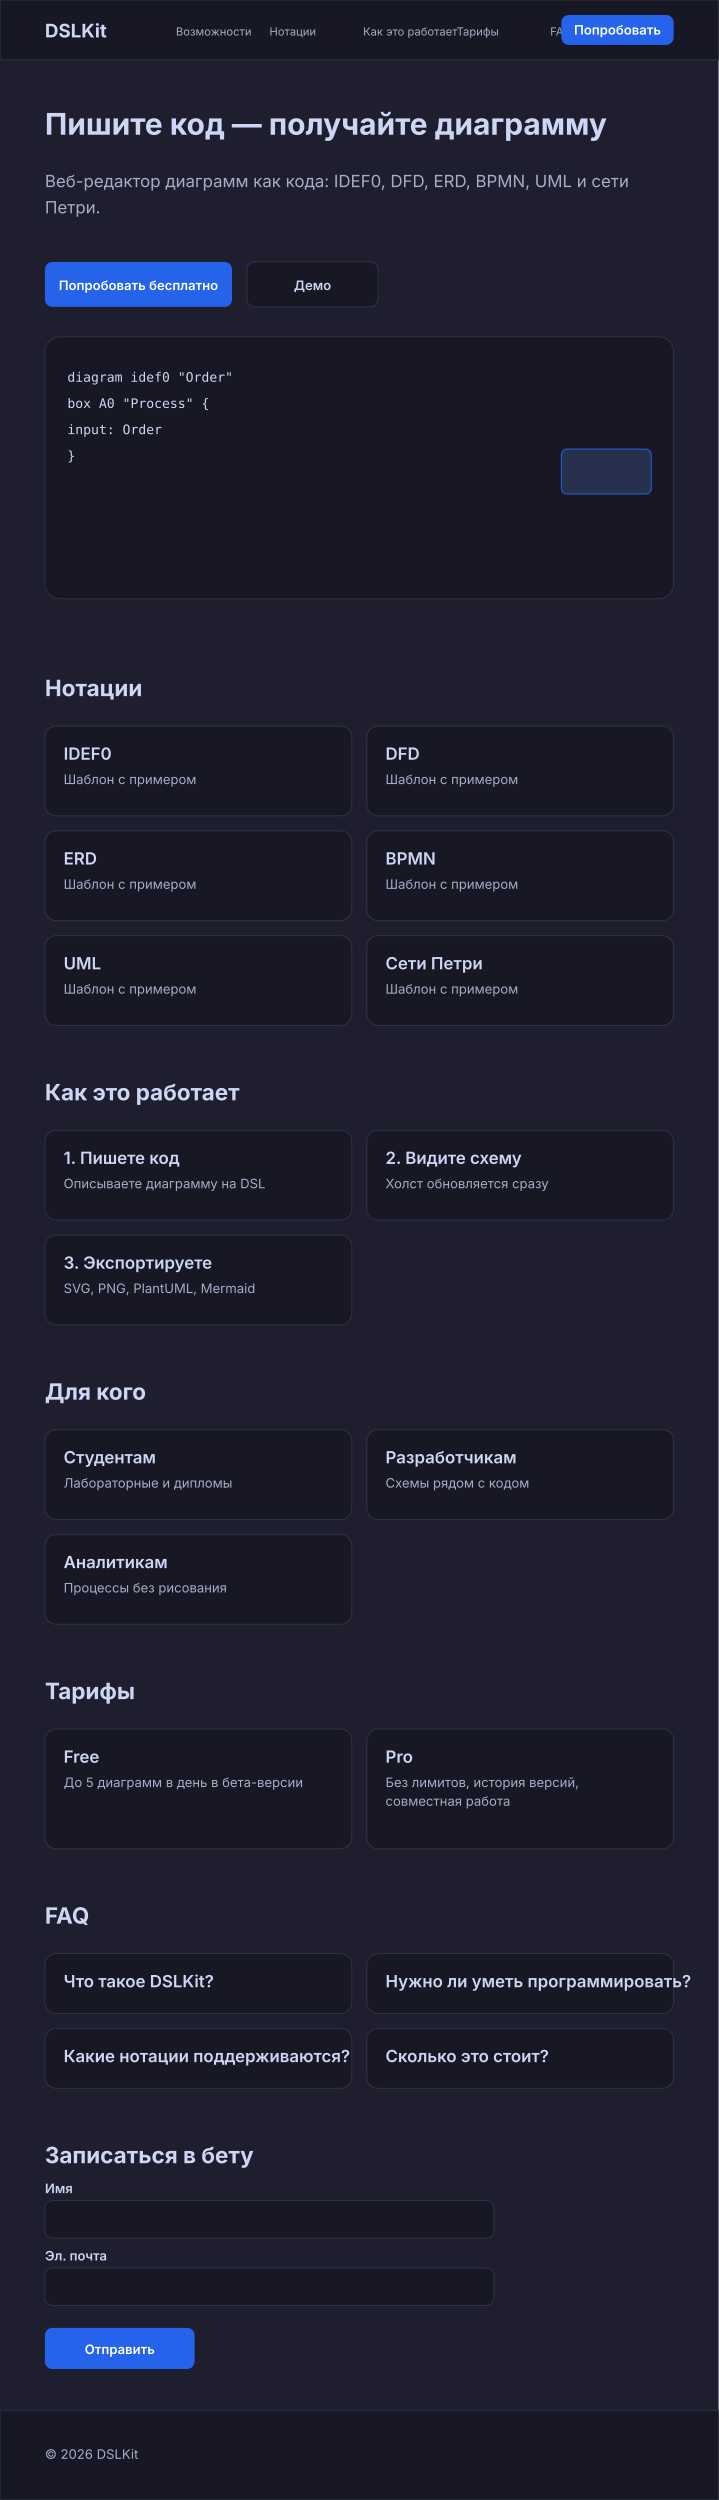
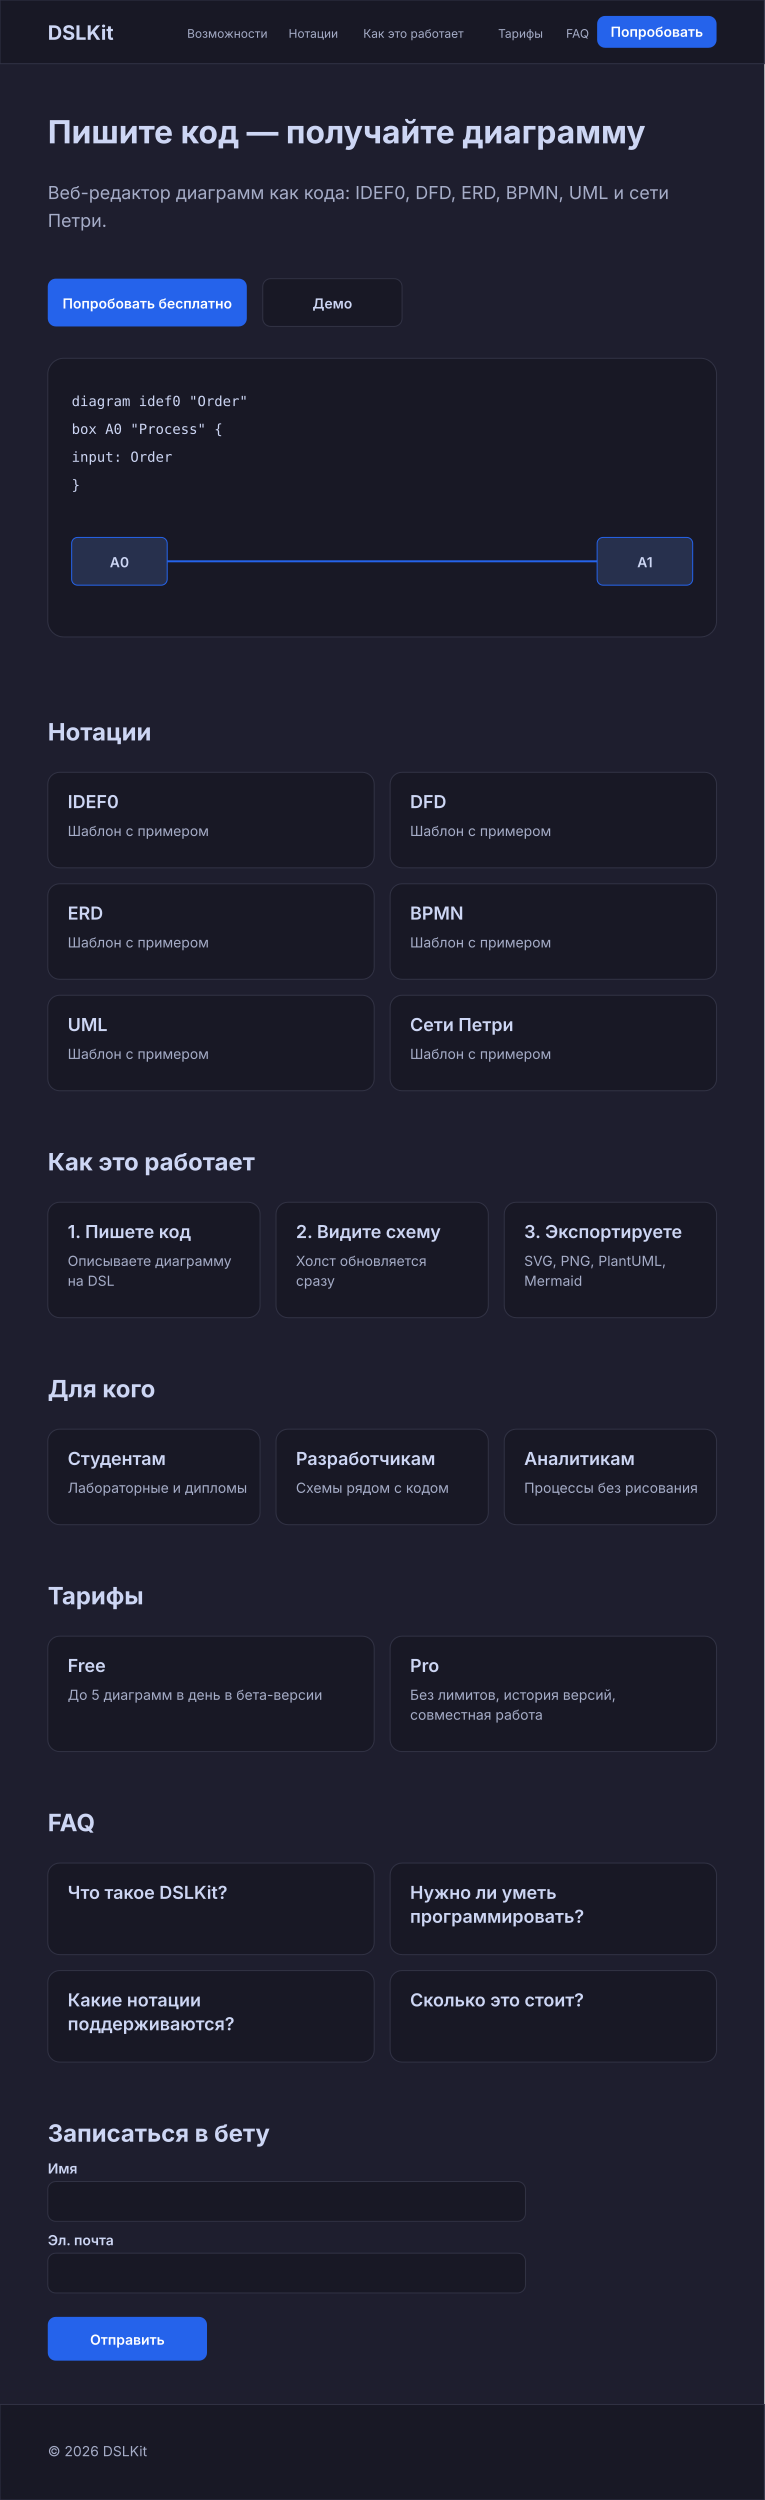
- <svg xmlns="http://www.w3.org/2000/svg" width="768" height="2672" viewBox="0 0 768 2672">
-   <rect width="768" height="2672" fill="#1e1e2e" />
+ <svg xmlns="http://www.w3.org/2000/svg" width="768" height="2512" viewBox="0 0 768 2512">
+   <rect width="768" height="2512" fill="#1e1e2e" />
  <rect x="0" y="0" width="768" height="64" rx="0" fill="#181825" stroke="#313244" />
  <text x="48" y="40" font-family="Inter, Arial, sans-serif" font-size="20" font-weight="700" fill="#cdd6f4" text-anchor="start">DSLKit</text>
  <text x="188" y="38" font-family="Inter, Arial, sans-serif" font-size="12" font-weight="400" fill="#a6adc8" text-anchor="start">Возможности</text>
-   <text x="288" y="38" font-family="Inter, Arial, sans-serif" font-size="12" font-weight="400" fill="#a6adc8" text-anchor="start">Нотации</text>
-   <text x="388" y="38" font-family="Inter, Arial, sans-serif" font-size="12" font-weight="400" fill="#a6adc8" text-anchor="start">Как это работает</text>
-   <text x="488" y="38" font-family="Inter, Arial, sans-serif" font-size="12" font-weight="400" fill="#a6adc8" text-anchor="start">Тарифы</text>
-   <text x="588" y="38" font-family="Inter, Arial, sans-serif" font-size="12" font-weight="400" fill="#a6adc8" text-anchor="start">FAQ</text>
+   <text x="289.92" y="38" font-family="Inter, Arial, sans-serif" font-size="12" font-weight="400" fill="#a6adc8" text-anchor="start">Нотации</text>
+   <text x="364.96" y="38" font-family="Inter, Arial, sans-serif" font-size="12" font-weight="400" fill="#a6adc8" text-anchor="start">Как это работает</text>
+   <text x="500.48" y="38" font-family="Inter, Arial, sans-serif" font-size="12" font-weight="400" fill="#a6adc8" text-anchor="start">Тарифы</text>
+   <text x="568.8" y="38" font-family="Inter, Arial, sans-serif" font-size="12" font-weight="400" fill="#a6adc8" text-anchor="start">FAQ</text>
  <rect x="600" y="16" width="120" height="32" rx="8" fill="#2563eb" />
  <text x="660" y="37" font-family="Inter, Arial, sans-serif" font-size="14" font-weight="600" fill="#ffffff" text-anchor="middle">Попробовать</text>
  <text x="48" y="144" font-family="Inter, Arial, sans-serif" font-size="32" font-weight="700" fill="#cdd6f4" text-anchor="start">Пишите код — получайте диаграмму</text>
  <text x="48" y="200" font-family="Inter, Arial, sans-serif" font-size="18" font-weight="400" fill="#a6adc8" text-anchor="start">Веб-редактор диаграмм как кода: IDEF0, DFD, ERD, BPMN, UML и сети</text>
  <text x="48" y="228" font-family="Inter, Arial, sans-serif" font-size="18" font-weight="400" fill="#a6adc8" text-anchor="start">Петри.</text>
  <rect x="48" y="280" width="200" height="48" rx="8" fill="#2563eb" />
  <text x="148" y="310" font-family="Inter, Arial, sans-serif" font-size="14" font-weight="600" fill="#ffffff" text-anchor="middle">Попробовать бесплатно</text>
  <rect x="264" y="280" width="140" height="48" rx="8" fill="#181825" stroke="#313244" />
  <text x="334" y="310" font-family="Inter, Arial, sans-serif" font-size="14" font-weight="600" fill="#cdd6f4" text-anchor="middle">Демо</text>
  <rect x="48" y="360" width="672" height="280" rx="16" fill="#181825" stroke="#313244" />
  <text x="72" y="408" font-family="'JetBrains Mono', Consolas, monospace" font-size="14" font-weight="400" fill="#cdd6f4" text-anchor="start">diagram idef0 "Order"</text>
  <text x="72" y="436" font-family="'JetBrains Mono', Consolas, monospace" font-size="14" font-weight="400" fill="#cdd6f4" text-anchor="start">box A0 "Process" {</text>
  <text x="72" y="464" font-family="'JetBrains Mono', Consolas, monospace" font-size="14" font-weight="400" fill="#cdd6f4" text-anchor="start">  input: Order</text>
  <text x="72" y="492" font-family="'JetBrains Mono', Consolas, monospace" font-size="14" font-weight="400" fill="#cdd6f4" text-anchor="start">}</text>
-   <rect x="600" y="480" width="96" height="48" rx="6" fill="#27304d" stroke="#2563eb" />
+   <rect x="72" y="540" width="96" height="48" rx="6" fill="#27304d" stroke="#2563eb" />
+   <text x="120" y="570" font-family="Inter, Arial, sans-serif" font-size="14" font-weight="600" fill="#cdd6f4" text-anchor="middle">A0</text>
+   <rect x="600" y="540" width="96" height="48" rx="6" fill="#27304d" stroke="#2563eb" />
+   <text x="648" y="570" font-family="Inter, Arial, sans-serif" font-size="14" font-weight="600" fill="#cdd6f4" text-anchor="middle">A1</text>
+   <rect x="168" y="563" width="432" height="2" rx="0" fill="#2563eb" />
  <text x="48" y="744" font-family="Inter, Arial, sans-serif" font-size="24" font-weight="700" fill="#cdd6f4" text-anchor="start">Нотации</text>
  <rect x="48" y="776" width="328" height="96" rx="12" fill="#181825" stroke="#313244" />
  <text x="68" y="812" font-family="Inter, Arial, sans-serif" font-size="18" font-weight="600" fill="#cdd6f4" text-anchor="start">IDEF0</text>
-   <text x="68" y="838" font-family="Inter, Arial, sans-serif" font-size="14" font-weight="400" fill="#a6adc8" text-anchor="start">Шаблон с примером</text>
+   <text x="68" y="840" font-family="Inter, Arial, sans-serif" font-size="14" font-weight="400" fill="#a6adc8" text-anchor="start">Шаблон с примером</text>
  <rect x="392" y="776" width="328" height="96" rx="12" fill="#181825" stroke="#313244" />
  <text x="412" y="812" font-family="Inter, Arial, sans-serif" font-size="18" font-weight="600" fill="#cdd6f4" text-anchor="start">DFD</text>
-   <text x="412" y="838" font-family="Inter, Arial, sans-serif" font-size="14" font-weight="400" fill="#a6adc8" text-anchor="start">Шаблон с примером</text>
+   <text x="412" y="840" font-family="Inter, Arial, sans-serif" font-size="14" font-weight="400" fill="#a6adc8" text-anchor="start">Шаблон с примером</text>
  <rect x="48" y="888" width="328" height="96" rx="12" fill="#181825" stroke="#313244" />
  <text x="68" y="924" font-family="Inter, Arial, sans-serif" font-size="18" font-weight="600" fill="#cdd6f4" text-anchor="start">ERD</text>
-   <text x="68" y="950" font-family="Inter, Arial, sans-serif" font-size="14" font-weight="400" fill="#a6adc8" text-anchor="start">Шаблон с примером</text>
+   <text x="68" y="952" font-family="Inter, Arial, sans-serif" font-size="14" font-weight="400" fill="#a6adc8" text-anchor="start">Шаблон с примером</text>
  <rect x="392" y="888" width="328" height="96" rx="12" fill="#181825" stroke="#313244" />
  <text x="412" y="924" font-family="Inter, Arial, sans-serif" font-size="18" font-weight="600" fill="#cdd6f4" text-anchor="start">BPMN</text>
-   <text x="412" y="950" font-family="Inter, Arial, sans-serif" font-size="14" font-weight="400" fill="#a6adc8" text-anchor="start">Шаблон с примером</text>
+   <text x="412" y="952" font-family="Inter, Arial, sans-serif" font-size="14" font-weight="400" fill="#a6adc8" text-anchor="start">Шаблон с примером</text>
  <rect x="48" y="1000" width="328" height="96" rx="12" fill="#181825" stroke="#313244" />
  <text x="68" y="1036" font-family="Inter, Arial, sans-serif" font-size="18" font-weight="600" fill="#cdd6f4" text-anchor="start">UML</text>
-   <text x="68" y="1062" font-family="Inter, Arial, sans-serif" font-size="14" font-weight="400" fill="#a6adc8" text-anchor="start">Шаблон с примером</text>
+   <text x="68" y="1064" font-family="Inter, Arial, sans-serif" font-size="14" font-weight="400" fill="#a6adc8" text-anchor="start">Шаблон с примером</text>
  <rect x="392" y="1000" width="328" height="96" rx="12" fill="#181825" stroke="#313244" />
  <text x="412" y="1036" font-family="Inter, Arial, sans-serif" font-size="18" font-weight="600" fill="#cdd6f4" text-anchor="start">Сети Петри</text>
-   <text x="412" y="1062" font-family="Inter, Arial, sans-serif" font-size="14" font-weight="400" fill="#a6adc8" text-anchor="start">Шаблон с примером</text>
+   <text x="412" y="1064" font-family="Inter, Arial, sans-serif" font-size="14" font-weight="400" fill="#a6adc8" text-anchor="start">Шаблон с примером</text>
  <text x="48" y="1176" font-family="Inter, Arial, sans-serif" font-size="24" font-weight="700" fill="#cdd6f4" text-anchor="start">Как это работает</text>
-   <rect x="48" y="1208" width="328" height="96" rx="12" fill="#181825" stroke="#313244" />
+   <rect x="48" y="1208" width="213.333" height="116" rx="12" fill="#181825" stroke="#313244" />
  <text x="68" y="1244" font-family="Inter, Arial, sans-serif" font-size="18" font-weight="600" fill="#cdd6f4" text-anchor="start">1. Пишете код</text>
-   <text x="68" y="1270" font-family="Inter, Arial, sans-serif" font-size="14" font-weight="400" fill="#a6adc8" text-anchor="start">Описываете диаграмму на DSL</text>
-   <rect x="392" y="1208" width="328" height="96" rx="12" fill="#181825" stroke="#313244" />
-   <text x="412" y="1244" font-family="Inter, Arial, sans-serif" font-size="18" font-weight="600" fill="#cdd6f4" text-anchor="start">2. Видите схему</text>
-   <text x="412" y="1270" font-family="Inter, Arial, sans-serif" font-size="14" font-weight="400" fill="#a6adc8" text-anchor="start">Холст обновляется сразу</text>
-   <rect x="48" y="1320" width="328" height="96" rx="12" fill="#181825" stroke="#313244" />
-   <text x="68" y="1356" font-family="Inter, Arial, sans-serif" font-size="18" font-weight="600" fill="#cdd6f4" text-anchor="start">3. Экспортируете</text>
-   <text x="68" y="1382" font-family="Inter, Arial, sans-serif" font-size="14" font-weight="400" fill="#a6adc8" text-anchor="start">SVG, PNG, PlantUML, Mermaid</text>
-   <text x="48" y="1496" font-family="Inter, Arial, sans-serif" font-size="24" font-weight="700" fill="#cdd6f4" text-anchor="start">Для кого</text>
-   <rect x="48" y="1528" width="328" height="96" rx="12" fill="#181825" stroke="#313244" />
-   <text x="68" y="1564" font-family="Inter, Arial, sans-serif" font-size="18" font-weight="600" fill="#cdd6f4" text-anchor="start">Студентам</text>
-   <text x="68" y="1590" font-family="Inter, Arial, sans-serif" font-size="14" font-weight="400" fill="#a6adc8" text-anchor="start">Лабораторные и дипломы</text>
-   <rect x="392" y="1528" width="328" height="96" rx="12" fill="#181825" stroke="#313244" />
-   <text x="412" y="1564" font-family="Inter, Arial, sans-serif" font-size="18" font-weight="600" fill="#cdd6f4" text-anchor="start">Разработчикам</text>
-   <text x="412" y="1590" font-family="Inter, Arial, sans-serif" font-size="14" font-weight="400" fill="#a6adc8" text-anchor="start">Схемы рядом с кодом</text>
-   <rect x="48" y="1640" width="328" height="96" rx="12" fill="#181825" stroke="#313244" />
-   <text x="68" y="1676" font-family="Inter, Arial, sans-serif" font-size="18" font-weight="600" fill="#cdd6f4" text-anchor="start">Аналитикам</text>
-   <text x="68" y="1702" font-family="Inter, Arial, sans-serif" font-size="14" font-weight="400" fill="#a6adc8" text-anchor="start">Процессы без рисования</text>
-   <text x="48" y="1816" font-family="Inter, Arial, sans-serif" font-size="24" font-weight="700" fill="#cdd6f4" text-anchor="start">Тарифы</text>
-   <rect x="48" y="1848" width="328" height="128" rx="12" fill="#181825" stroke="#313244" />
-   <text x="68" y="1884" font-family="Inter, Arial, sans-serif" font-size="18" font-weight="600" fill="#cdd6f4" text-anchor="start">Free</text>
-   <text x="68" y="1910" font-family="Inter, Arial, sans-serif" font-size="14" font-weight="400" fill="#a6adc8" text-anchor="start">До 5 диаграмм в день в бета-версии</text>
-   <rect x="392" y="1848" width="328" height="128" rx="12" fill="#181825" stroke="#313244" />
-   <text x="412" y="1884" font-family="Inter, Arial, sans-serif" font-size="18" font-weight="600" fill="#cdd6f4" text-anchor="start">Pro</text>
-   <text x="412" y="1910" font-family="Inter, Arial, sans-serif" font-size="14" font-weight="400" fill="#a6adc8" text-anchor="start">Без лимитов, история версий,</text>
-   <text x="412" y="1930" font-family="Inter, Arial, sans-serif" font-size="14" font-weight="400" fill="#a6adc8" text-anchor="start">совместная работа</text>
-   <text x="48" y="2056" font-family="Inter, Arial, sans-serif" font-size="24" font-weight="700" fill="#cdd6f4" text-anchor="start">FAQ</text>
-   <rect x="48" y="2088" width="328" height="64" rx="12" fill="#181825" stroke="#313244" />
-   <text x="68" y="2124" font-family="Inter, Arial, sans-serif" font-size="18" font-weight="600" fill="#cdd6f4" text-anchor="start">Что такое DSLKit?</text>
-   <rect x="392" y="2088" width="328" height="64" rx="12" fill="#181825" stroke="#313244" />
-   <text x="412" y="2124" font-family="Inter, Arial, sans-serif" font-size="18" font-weight="600" fill="#cdd6f4" text-anchor="start">Нужно ли уметь программировать?</text>
-   <rect x="48" y="2168" width="328" height="64" rx="12" fill="#181825" stroke="#313244" />
-   <text x="68" y="2204" font-family="Inter, Arial, sans-serif" font-size="18" font-weight="600" fill="#cdd6f4" text-anchor="start">Какие нотации поддерживаются?</text>
-   <rect x="392" y="2168" width="328" height="64" rx="12" fill="#181825" stroke="#313244" />
-   <text x="412" y="2204" font-family="Inter, Arial, sans-serif" font-size="18" font-weight="600" fill="#cdd6f4" text-anchor="start">Сколько это стоит?</text>
-   <text x="48" y="2312" font-family="Inter, Arial, sans-serif" font-size="24" font-weight="700" fill="#cdd6f4" text-anchor="start">Записаться в бету</text>
-   <text x="48" y="2344" font-family="Inter, Arial, sans-serif" font-size="14" font-weight="600" fill="#cdd6f4" text-anchor="start">Имя</text>
-   <rect x="48" y="2352" width="480" height="40" rx="8" fill="#181825" stroke="#313244" />
-   <text x="48" y="2416" font-family="Inter, Arial, sans-serif" font-size="14" font-weight="600" fill="#cdd6f4" text-anchor="start">Эл. почта</text>
-   <rect x="48" y="2424" width="480" height="40" rx="8" fill="#181825" stroke="#313244" />
-   <rect x="48" y="2488" width="160" height="44" rx="8" fill="#2563eb" />
-   <text x="128" y="2516" font-family="Inter, Arial, sans-serif" font-size="14" font-weight="600" fill="#ffffff" text-anchor="middle">Отправить</text>
-   <rect x="0" y="2576" width="768" height="96" rx="0" fill="#181825" stroke="#313244" />
-   <text x="48" y="2628" font-family="Inter, Arial, sans-serif" font-size="14" font-weight="400" fill="#a6adc8" text-anchor="start">© 2026 DSLKit</text>
+   <text x="68" y="1272" font-family="Inter, Arial, sans-serif" font-size="14" font-weight="400" fill="#a6adc8" text-anchor="start">Описываете диаграмму</text>
+   <text x="68" y="1292" font-family="Inter, Arial, sans-serif" font-size="14" font-weight="400" fill="#a6adc8" text-anchor="start">на DSL</text>
+   <rect x="277.333" y="1208" width="213.333" height="116" rx="12" fill="#181825" stroke="#313244" />
+   <text x="297.333" y="1244" font-family="Inter, Arial, sans-serif" font-size="18" font-weight="600" fill="#cdd6f4" text-anchor="start">2. Видите схему</text>
+   <text x="297.333" y="1272" font-family="Inter, Arial, sans-serif" font-size="14" font-weight="400" fill="#a6adc8" text-anchor="start">Холст обновляется</text>
+   <text x="297.333" y="1292" font-family="Inter, Arial, sans-serif" font-size="14" font-weight="400" fill="#a6adc8" text-anchor="start">сразу</text>
+   <rect x="506.667" y="1208" width="213.333" height="116" rx="12" fill="#181825" stroke="#313244" />
+   <text x="526.667" y="1244" font-family="Inter, Arial, sans-serif" font-size="18" font-weight="600" fill="#cdd6f4" text-anchor="start">3. Экспортируете</text>
+   <text x="526.667" y="1272" font-family="Inter, Arial, sans-serif" font-size="14" font-weight="400" fill="#a6adc8" text-anchor="start">SVG, PNG, PlantUML,</text>
+   <text x="526.667" y="1292" font-family="Inter, Arial, sans-serif" font-size="14" font-weight="400" fill="#a6adc8" text-anchor="start">Mermaid</text>
+   <text x="48" y="1404" font-family="Inter, Arial, sans-serif" font-size="24" font-weight="700" fill="#cdd6f4" text-anchor="start">Для кого</text>
+   <rect x="48" y="1436" width="213.333" height="96" rx="12" fill="#181825" stroke="#313244" />
+   <text x="68" y="1472" font-family="Inter, Arial, sans-serif" font-size="18" font-weight="600" fill="#cdd6f4" text-anchor="start">Студентам</text>
+   <text x="68" y="1500" font-family="Inter, Arial, sans-serif" font-size="14" font-weight="400" fill="#a6adc8" text-anchor="start">Лабораторные и дипломы</text>
+   <rect x="277.333" y="1436" width="213.333" height="96" rx="12" fill="#181825" stroke="#313244" />
+   <text x="297.333" y="1472" font-family="Inter, Arial, sans-serif" font-size="18" font-weight="600" fill="#cdd6f4" text-anchor="start">Разработчикам</text>
+   <text x="297.333" y="1500" font-family="Inter, Arial, sans-serif" font-size="14" font-weight="400" fill="#a6adc8" text-anchor="start">Схемы рядом с кодом</text>
+   <rect x="506.667" y="1436" width="213.333" height="96" rx="12" fill="#181825" stroke="#313244" />
+   <text x="526.667" y="1472" font-family="Inter, Arial, sans-serif" font-size="18" font-weight="600" fill="#cdd6f4" text-anchor="start">Аналитикам</text>
+   <text x="526.667" y="1500" font-family="Inter, Arial, sans-serif" font-size="14" font-weight="400" fill="#a6adc8" text-anchor="start">Процессы без рисования</text>
+   <text x="48" y="1612" font-family="Inter, Arial, sans-serif" font-size="24" font-weight="700" fill="#cdd6f4" text-anchor="start">Тарифы</text>
+   <rect x="48" y="1644" width="328" height="116" rx="12" fill="#181825" stroke="#313244" />
+   <text x="68" y="1680" font-family="Inter, Arial, sans-serif" font-size="18" font-weight="600" fill="#cdd6f4" text-anchor="start">Free</text>
+   <text x="68" y="1708" font-family="Inter, Arial, sans-serif" font-size="14" font-weight="400" fill="#a6adc8" text-anchor="start">До 5 диаграмм в день в бета-версии</text>
+   <rect x="392" y="1644" width="328" height="116" rx="12" fill="#181825" stroke="#313244" />
+   <text x="412" y="1680" font-family="Inter, Arial, sans-serif" font-size="18" font-weight="600" fill="#cdd6f4" text-anchor="start">Pro</text>
+   <text x="412" y="1708" font-family="Inter, Arial, sans-serif" font-size="14" font-weight="400" fill="#a6adc8" text-anchor="start">Без лимитов, история версий,</text>
+   <text x="412" y="1728" font-family="Inter, Arial, sans-serif" font-size="14" font-weight="400" fill="#a6adc8" text-anchor="start">совместная работа</text>
+   <text x="48" y="1840" font-family="Inter, Arial, sans-serif" font-size="24" font-weight="700" fill="#cdd6f4" text-anchor="start">FAQ</text>
+   <rect x="48" y="1872" width="328" height="92" rx="12" fill="#181825" stroke="#313244" />
+   <text x="68" y="1908" font-family="Inter, Arial, sans-serif" font-size="18" font-weight="600" fill="#cdd6f4" text-anchor="start">Что такое DSLKit?</text>
+   <rect x="392" y="1872" width="328" height="92" rx="12" fill="#181825" stroke="#313244" />
+   <text x="412" y="1908" font-family="Inter, Arial, sans-serif" font-size="18" font-weight="600" fill="#cdd6f4" text-anchor="start">Нужно ли уметь</text>
+   <text x="412" y="1932" font-family="Inter, Arial, sans-serif" font-size="18" font-weight="600" fill="#cdd6f4" text-anchor="start">программировать?</text>
+   <rect x="48" y="1980" width="328" height="92" rx="12" fill="#181825" stroke="#313244" />
+   <text x="68" y="2016" font-family="Inter, Arial, sans-serif" font-size="18" font-weight="600" fill="#cdd6f4" text-anchor="start">Какие нотации</text>
+   <text x="68" y="2040" font-family="Inter, Arial, sans-serif" font-size="18" font-weight="600" fill="#cdd6f4" text-anchor="start">поддерживаются?</text>
+   <rect x="392" y="1980" width="328" height="92" rx="12" fill="#181825" stroke="#313244" />
+   <text x="412" y="2016" font-family="Inter, Arial, sans-serif" font-size="18" font-weight="600" fill="#cdd6f4" text-anchor="start">Сколько это стоит?</text>
+   <text x="48" y="2152" font-family="Inter, Arial, sans-serif" font-size="24" font-weight="700" fill="#cdd6f4" text-anchor="start">Записаться в бету</text>
+   <text x="48" y="2184" font-family="Inter, Arial, sans-serif" font-size="14" font-weight="600" fill="#cdd6f4" text-anchor="start">Имя</text>
+   <rect x="48" y="2192" width="480" height="40" rx="8" fill="#181825" stroke="#313244" />
+   <text x="48" y="2256" font-family="Inter, Arial, sans-serif" font-size="14" font-weight="600" fill="#cdd6f4" text-anchor="start">Эл. почта</text>
+   <rect x="48" y="2264" width="480" height="40" rx="8" fill="#181825" stroke="#313244" />
+   <rect x="48" y="2328" width="160" height="44" rx="8" fill="#2563eb" />
+   <text x="128" y="2356" font-family="Inter, Arial, sans-serif" font-size="14" font-weight="600" fill="#ffffff" text-anchor="middle">Отправить</text>
+   <rect x="0" y="2416" width="768" height="96" rx="0" fill="#181825" stroke="#313244" />
+   <text x="48" y="2468" font-family="Inter, Arial, sans-serif" font-size="14" font-weight="400" fill="#a6adc8" text-anchor="start">© 2026 DSLKit</text>
</svg>
